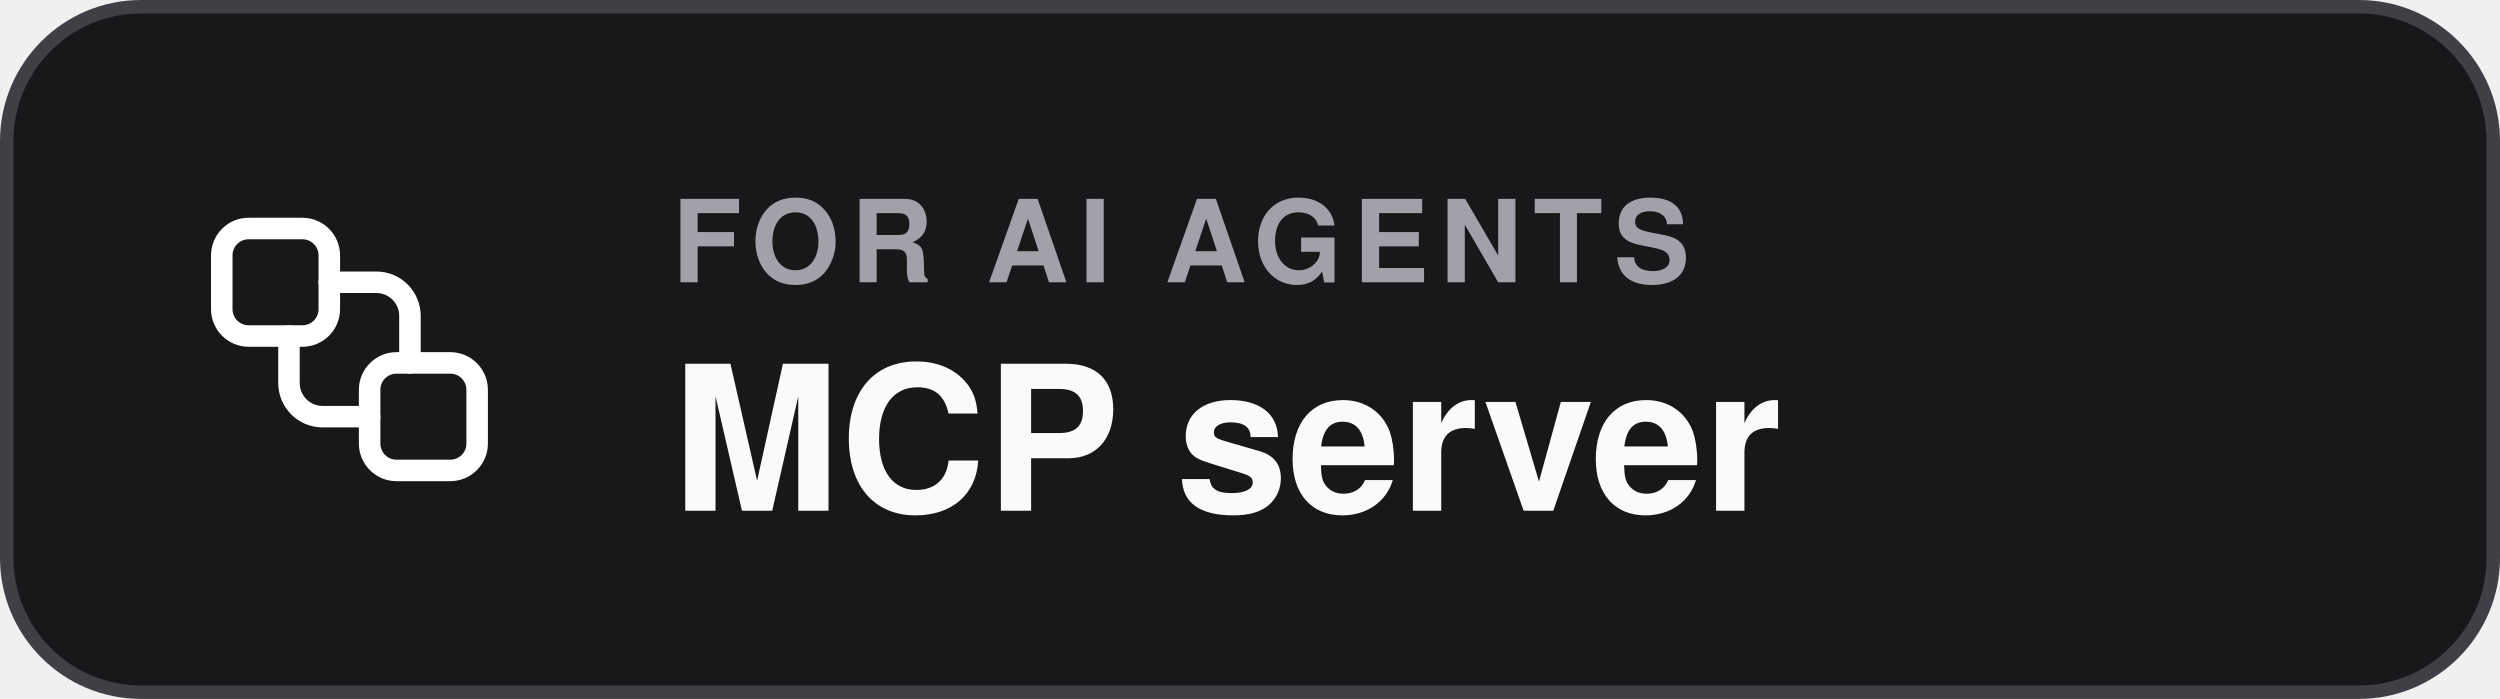
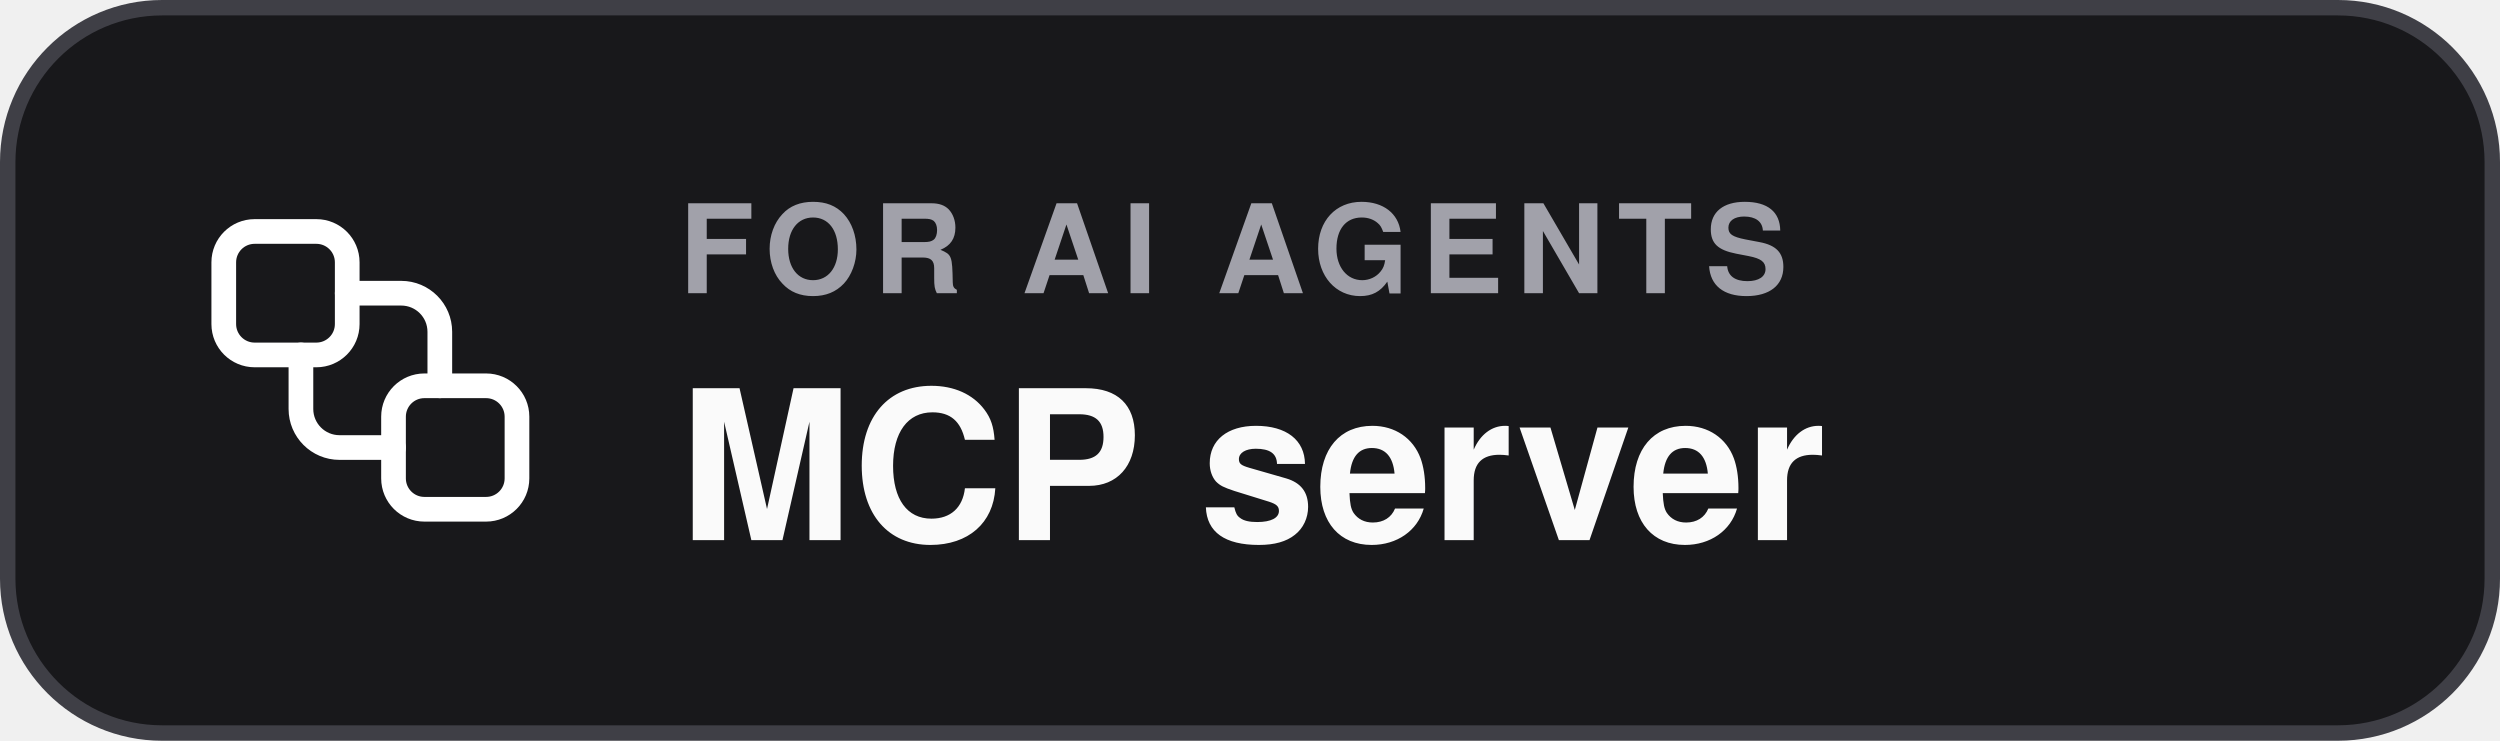
- <svg xmlns="http://www.w3.org/2000/svg" width="186" height="52" viewBox="0 0 186 52" role="img" aria-label="for ai agents: MCP server">
-   <rect x="0.5" y="0.5" width="185" height="51" rx="10" fill="#18181B" stroke="#3F3F46" />
-   <g transform="translate(14 14)">
+ <svg xmlns="http://www.w3.org/2000/svg" width="162" height="48" viewBox="0 0 162 48" role="img" aria-label="for ai agents: MCP server">
+   <rect x="0.5" y="0.5" width="161" height="47" rx="10" fill="#18181B" stroke="#3F3F46" />
+   <g transform="translate(12 12)">
    <g fill="none" stroke="#fff" stroke-width="1.6" stroke-linecap="round">
      <rect x="2.5" y="3" width="8" height="8" rx="2" />
      <rect x="13.5" y="13" width="8" height="8" rx="2" />
      <path d="M10.5 7h3.5a2.5 2.5 0 0 1 2.5 2.5V13M13.5 17H10a2.5 2.5 0 0 1-2.5-2.5V11" />
    </g>
  </g>
-   <text x="50" y="21" fill="#A1A1AA" font-family="-apple-system, BlinkMacSystemFont, 'Segoe UI', Helvetica, Arial, sans-serif" font-size="8.5" font-weight="600" letter-spacing="0.8">FOR AI AGENTS</text>
-   <text x="50" y="38" fill="#FAFAFA" font-family="-apple-system, BlinkMacSystemFont, 'Segoe UI', Helvetica, Arial, sans-serif" font-size="15" font-weight="700">MCP server</text>
+   <text x="44" y="19" fill="#A1A1AA" font-family="-apple-system, BlinkMacSystemFont, 'Segoe UI', Helvetica, Arial, sans-serif" font-size="8" font-weight="600" letter-spacing="0.8">FOR AI AGENTS</text>
+   <text x="44" y="35" fill="#FAFAFA" font-family="-apple-system, BlinkMacSystemFont, 'Segoe UI', Helvetica, Arial, sans-serif" font-size="13.5" font-weight="700">MCP server</text>
</svg>
